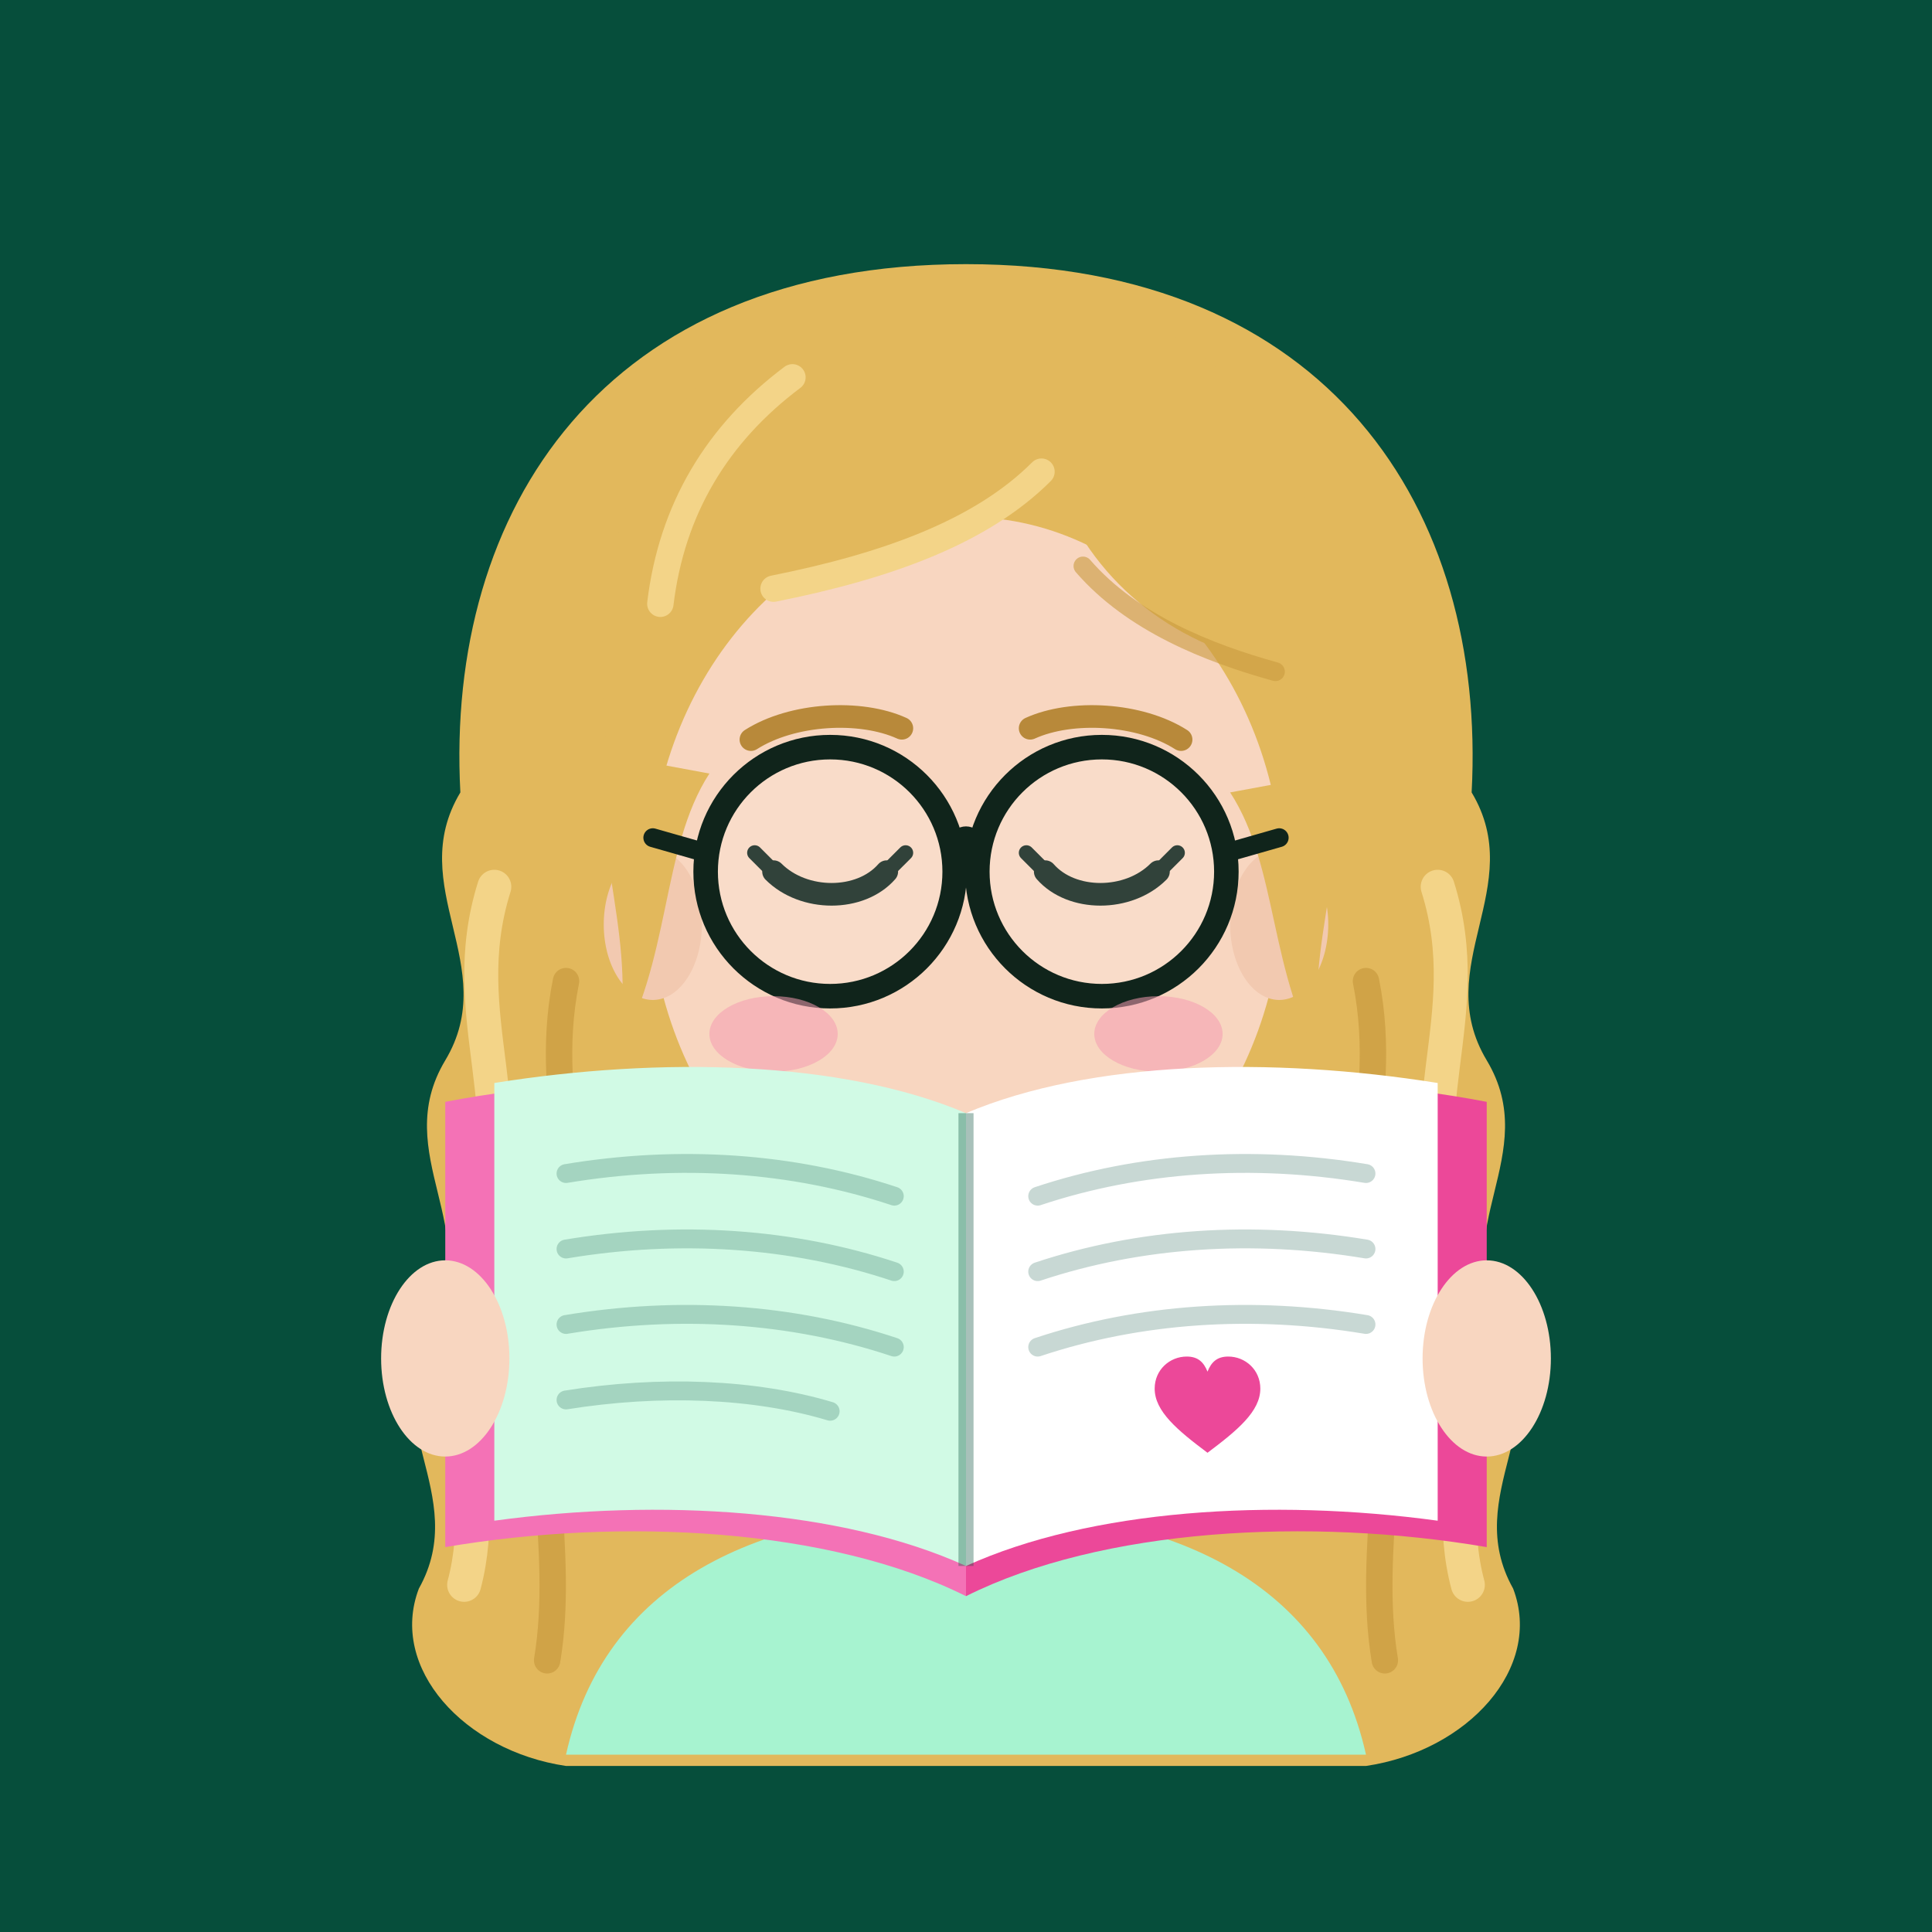
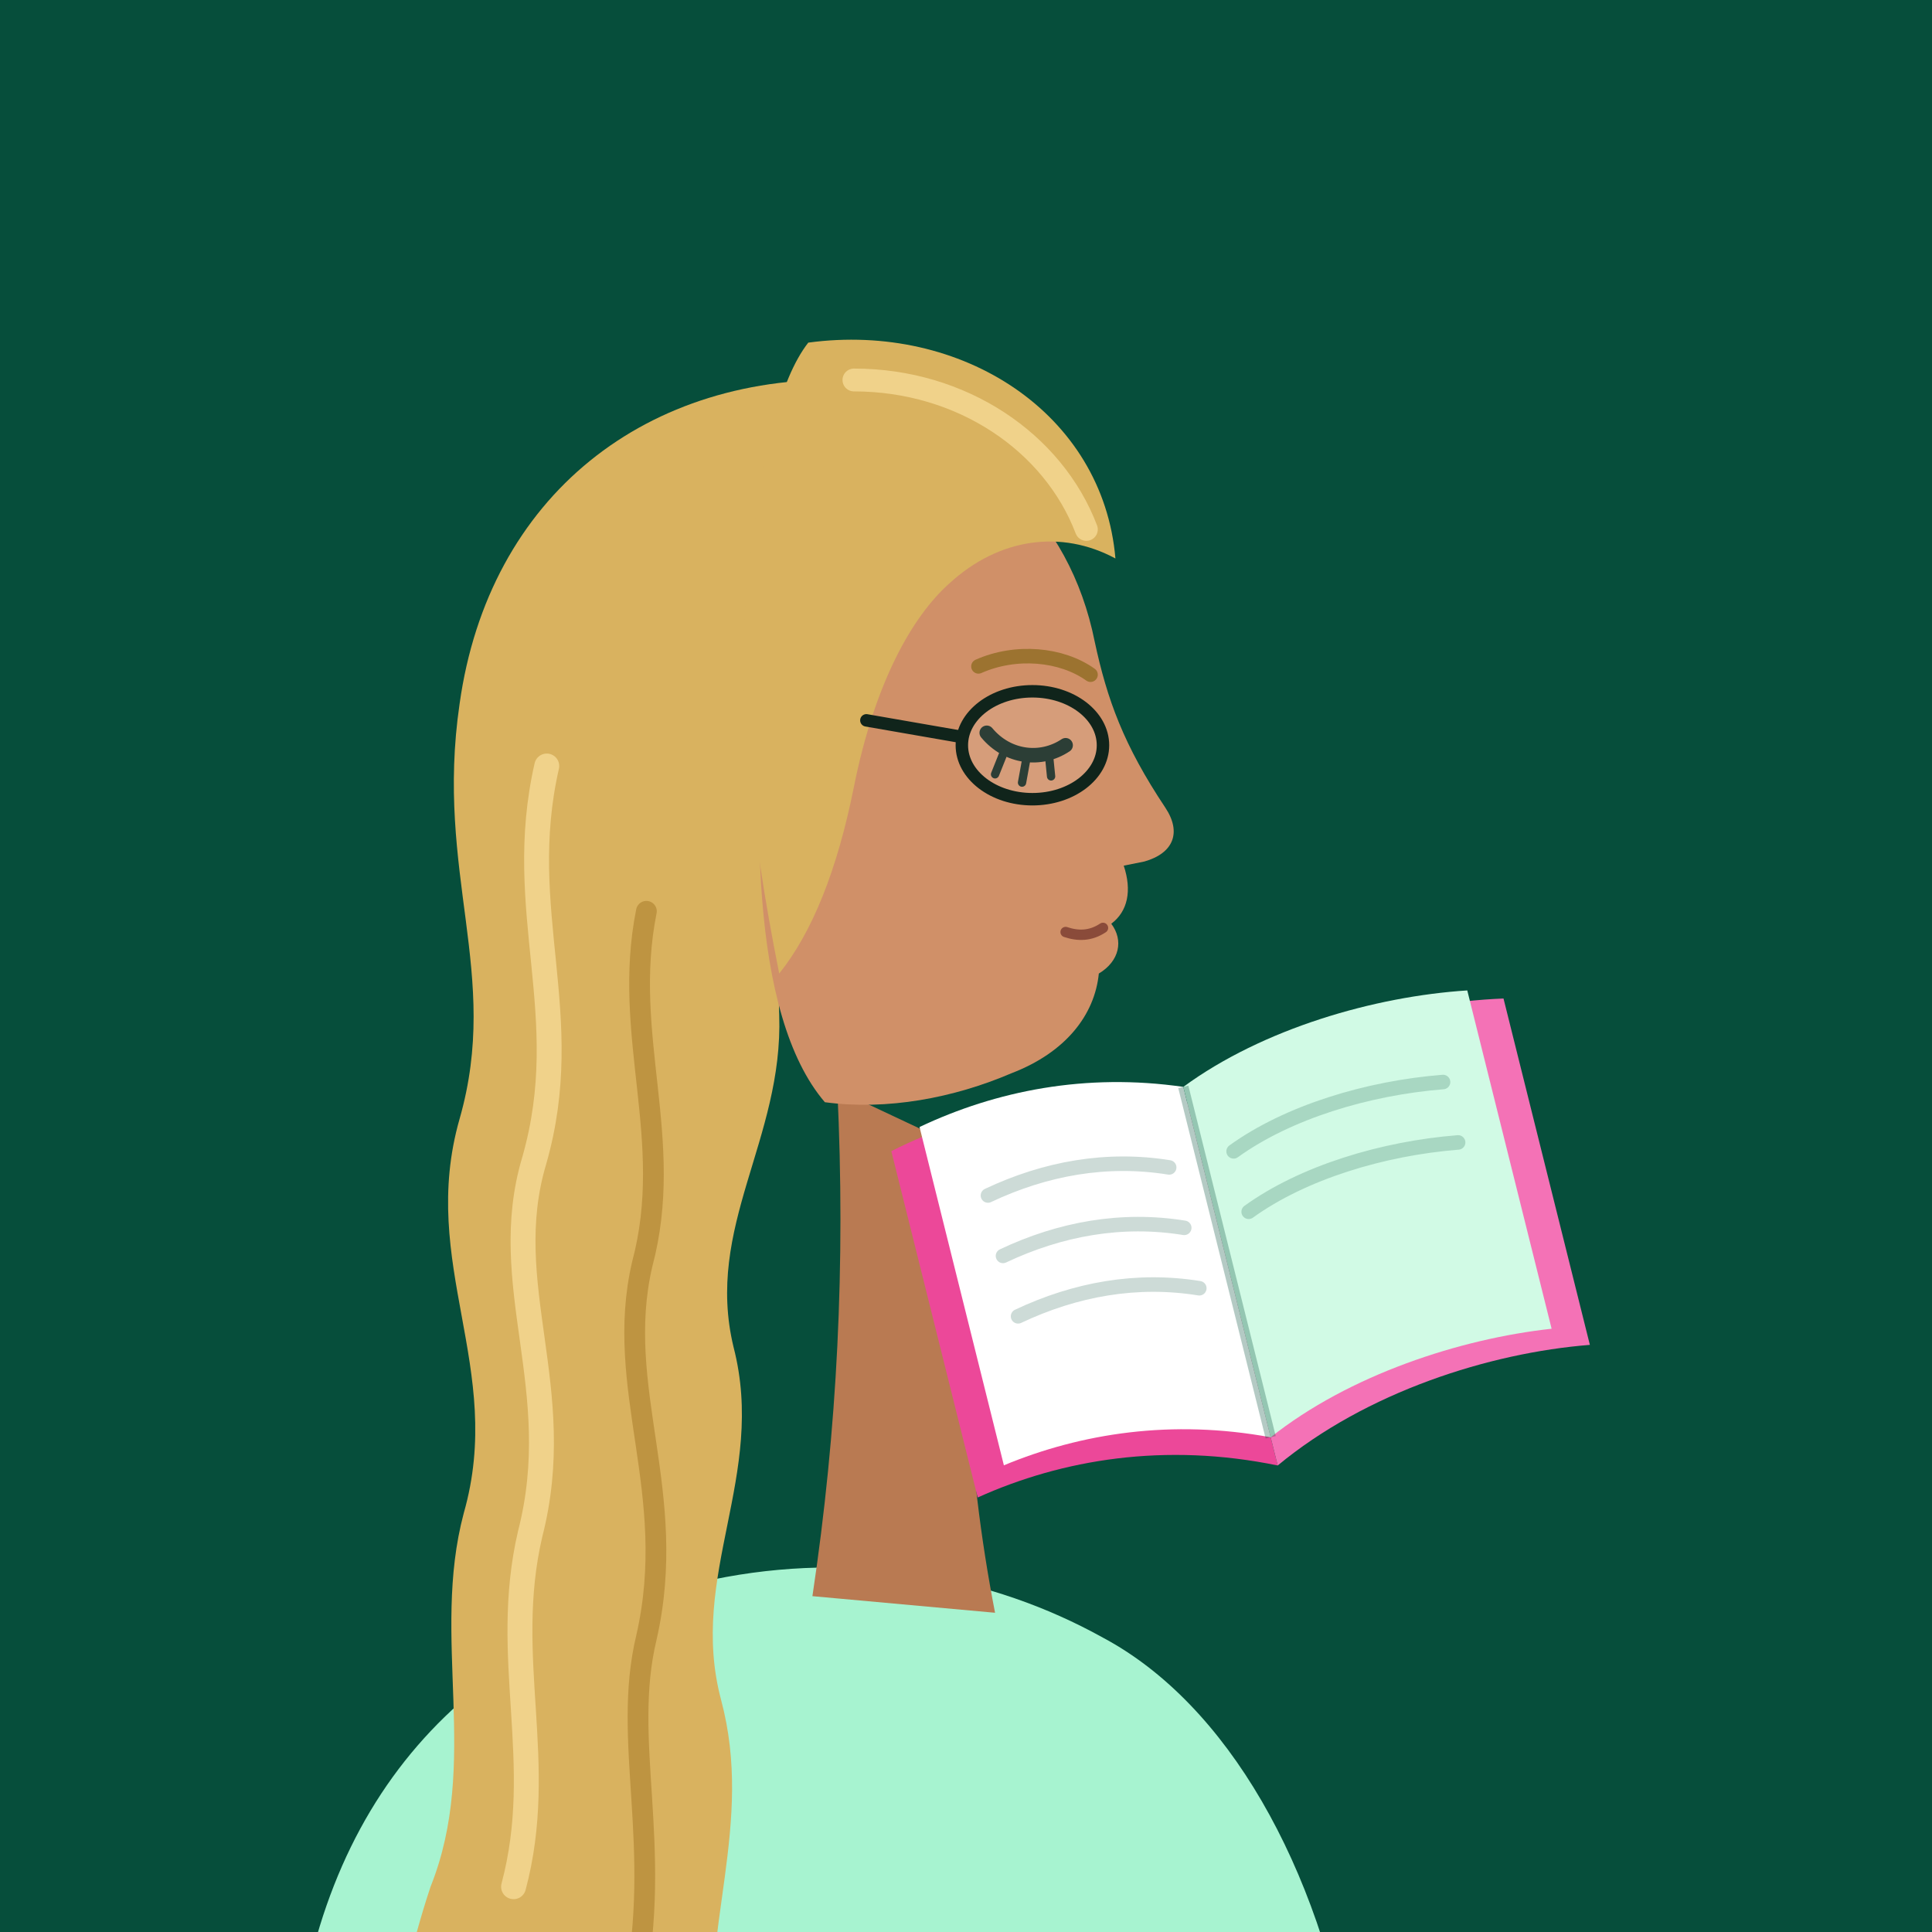
<svg xmlns="http://www.w3.org/2000/svg" viewBox="0 0 1024 1024">
  <rect width="1024" height="1024" fill="#064e3b" />
-   <path d="M512 140            C 320 140, 236 270, 244 420            C 214 470, 266 512, 236 562            C 206 612, 258 652, 228 702            C 198 752, 250 792, 222 842            C 206 884, 246 928, 300 936            L 724 936            C 778 928, 818 884, 802 842            C 774 792, 826 752, 796 702            C 766 652, 818 612, 788 562            C 758 512, 810 470, 780 420            C 788 270, 704 140, 512 140 Z" fill="#e2b85c" />
-   <path d="M262 470 C 240 540, 280 590, 252 660 C 228 720, 262 780, 246 840" stroke="#f3d488" stroke-width="18" fill="none" stroke-linecap="round" />
-   <path d="M762 470 C 784 540, 744 590, 772 660 C 796 720, 762 780, 778 840" stroke="#f3d488" stroke-width="18" fill="none" stroke-linecap="round" />
-   <path d="M300 520 C 286 590, 318 640, 296 710 C 280 760, 300 820, 290 880" stroke="#c99a3e" stroke-width="14" fill="none" stroke-linecap="round" opacity=".7" />
-   <path d="M724 520 C 738 590, 706 640, 728 710 C 744 760, 724 820, 734 880" stroke="#c99a3e" stroke-width="14" fill="none" stroke-linecap="round" opacity=".7" />
-   <path d="M300 930 C 320 840, 400 800, 512 800 C 624 800, 704 840, 724 930 Z" fill="#a7f3d0" />
-   <rect x="462" y="610" width="100" height="150" rx="40" fill="#efc2a6" />
-   <ellipse cx="512" cy="470" rx="168" ry="196" fill="#f8d6c0" />
-   <ellipse cx="346" cy="490" rx="26" ry="40" fill="#f2c9b0" />
-   <ellipse cx="678" cy="490" rx="26" ry="40" fill="#f2c9b0" />
-   <path d="M512 150            C 372 150, 304 250, 322 400            C 336 352, 366 318, 410 312            C 470 304, 520 284, 556 246            C 572 300, 612 336, 664 350            C 690 358, 704 380, 706 410            C 724 250, 650 150, 512 150 Z" fill="#e2b85c" />
-   <path d="M322 400 C 312 450, 340 500, 326 560 C 356 510, 350 450, 376 410 Z" fill="#e2b85c" />
-   <path d="M706 410 C 716 460, 688 510, 702 566 C 672 516, 678 460, 652 420 Z" fill="#e2b85c" />
-   <path d="M410 312 C 470 300, 520 282, 552 250" stroke="#f3d488" stroke-width="14" fill="none" stroke-linecap="round" />
-   <path d="M574 300 C 600 330, 640 346, 676 356" stroke="#c99a3e" stroke-width="10" fill="none" stroke-linecap="round" opacity=".6" />
-   <path d="M420 200 C 380 230, 356 270, 350 320" stroke="#f3d488" stroke-width="14" fill="none" stroke-linecap="round" />
-   <path d="M398 392 C 420 378, 456 376, 478 386" stroke="#b8893a" stroke-width="12" fill="none" stroke-linecap="round" />
-   <path d="M546 386 C 568 376, 604 378, 626 392" stroke="#b8893a" stroke-width="12" fill="none" stroke-linecap="round" />
-   <path d="M410 462 C 426 478, 456 478, 470 462" stroke="#10241b" stroke-width="12" fill="none" stroke-linecap="round" />
-   <path d="M554 462 C 568 478, 598 478, 614 462" stroke="#10241b" stroke-width="12" fill="none" stroke-linecap="round" />
-   <path d="M410 462 L 400 452 M470 462 L 480 452" stroke="#10241b" stroke-width="8" stroke-linecap="round" />
-   <path d="M554 462 L 544 452 M614 462 L 624 452" stroke="#10241b" stroke-width="8" stroke-linecap="round" />
-   <circle cx="440" cy="462" r="66" fill="#ffffff" fill-opacity=".14" stroke="#10241b" stroke-width="13" />
-   <circle cx="584" cy="462" r="66" fill="#ffffff" fill-opacity=".14" stroke="#10241b" stroke-width="13" />
-   <path d="M506 456 C 506 440, 518 440, 518 456" stroke="#10241b" stroke-width="12" fill="none" />
-   <path d="M374 452 L 346 444 M650 452 L 678 444" stroke="#10241b" stroke-width="10" stroke-linecap="round" />
-   <ellipse cx="410" cy="548" rx="34" ry="20" fill="#f49ab0" opacity=".55" />
-   <ellipse cx="614" cy="548" rx="34" ry="20" fill="#f49ab0" opacity=".55" />
-   <path d="M512 600 C 440 570, 330 566, 236 584 L 236 820 C 330 804, 440 810, 512 846 Z" fill="#f472b6" />
-   <path d="M512 600 C 584 570, 694 566, 788 584 L 788 820 C 694 804, 584 810, 512 846 Z" fill="#ec4899" />
-   <path d="M512 590 C 446 562, 350 560, 262 574 L 262 806 C 350 794, 446 800, 512 830 Z" fill="#d1fae5" />
-   <path d="M512 590 C 578 562, 674 560, 762 574 L 762 806 C 674 794, 578 800, 512 830 Z" fill="#ffffff" />
-   <path d="M512 590 L 512 830" stroke="#064e3b" stroke-opacity=".35" stroke-width="8" />
-   <path d="M300 622 C 360 612, 420 616, 474 634 M300 662 C 360 652, 420 656, 474 674 M300 702 C 360 692, 420 696, 474 714 M300 742 C 350 734, 400 736, 440 748" stroke="#064e3b" stroke-opacity=".22" stroke-width="10" fill="none" stroke-linecap="round" />
-   <path d="M724 622 C 664 612, 604 616, 550 634 M724 662 C 664 652, 604 656, 550 674 M724 702 C 664 692, 604 696, 550 714" stroke="#064e3b" stroke-opacity=".22" stroke-width="10" fill="none" stroke-linecap="round" />
-   <path d="M640 770 C 624 758, 612 748, 612 736 C 612 726, 620 719, 629 719 C 635 719, 638 722, 640 727 C 642 722, 645 719, 651 719 C 660 719, 668 726, 668 736 C 668 748, 656 758, 640 770 Z" fill="#ec4899" />
-   <ellipse cx="236" cy="720" rx="34" ry="52" fill="#f8d6c0" />
-   <ellipse cx="788" cy="720" rx="34" ry="52" fill="#f8d6c0" />
+   <g transform="translate(512 560) scale(1.1) translate(-574 -540)">
+     <path d="M250 1024 C 262 900, 330 820, 452 792 C 520 778, 586 790, 640 820 C 700 852, 744 930, 760 1024 Z" fill="#a7f3d0" />
+     <path d="M512 556 C 516 640, 512 720, 500 800 L 588 808 C 574 736, 570 660, 580 588 Z" fill="#b97a52" />
+     <path d="M520 214            C 420 210, 344 270, 330 370            C 318 452, 350 500, 330 570            C 310 640, 352 690, 332 760            C 316 820, 340 880, 316 940            C 306 970, 300 1000, 296 1024            L 452 1024            C 446 960, 472 910, 456 850            C 440 790, 478 742, 462 680            C 448 622, 486 580, 484 520            C 482 470, 500 430, 520 400 Z" fill="#d9b25f" />
+     <path d="M372 400 C 356 470, 386 520, 366 590 C 348 650, 382 700, 364 770 C 350 830, 372 880, 356 940" stroke="#f0d28a" stroke-width="12" fill="none" stroke-linecap="round" />
+     <path d="M420 470 C 408 530, 434 580, 418 640 C 404 700, 436 750, 420 820 C 408 870, 428 920, 414 990" stroke="#b88c3a" stroke-width="10" fill="none" stroke-linecap="round" opacity=".8" />
+     <path d="M520 236            C 580 238, 624 280, 636 340            C 642 368, 650 390, 670 420            C 678 432, 674 442, 660 446            L 650 448            C 654 460, 652 470, 644 476            C 650 484, 648 494, 638 500            C 636 520, 622 538, 596 548            C 568 560, 536 566, 506 562            C 470 520, 470 420, 480 330            C 486 280, 500 246, 520 236 Z" fill="#d09068" />
+     <path d="M498 196            C 572 186, 640 230, 646 300            C 620 286, 590 290, 566 312            C 548 328, 530 360, 520 410            C 512 450, 500 480, 484 500            C 470 430, 462 360, 470 300            C 476 250, 484 214, 498 196 Z" fill="#d9b25f" />
+     <path d="M520 214 C 572 214, 616 244, 632 286" stroke="#f0d28a" stroke-width="11" fill="none" stroke-linecap="round" />
+     <path d="M584 384 C 594 396, 610 398, 622 390" stroke="#10241b" stroke-width="7" fill="none" stroke-linecap="round" />
+     <path d="M592 394 L 588 404 M603 397 L 601 408 M614 395 L 615 405" stroke="#10241b" stroke-width="4" stroke-linecap="round" />
+     <path d="M580 352 C 598 344, 620 346, 634 356" stroke="#9c7330" stroke-width="7" fill="none" stroke-linecap="round" />
+     <ellipse cx="606" cy="390" rx="34" ry="26" fill="#ffffff" fill-opacity=".12" stroke="#10241b" stroke-width="6" />
+     <path d="M572 386 L 526 378" stroke="#10241b" stroke-width="6" stroke-linecap="round" />
+     <path d="M640 478 C 634 482, 628 482, 622 480" stroke="#8a4b3a" stroke-width="5" fill="none" stroke-linecap="round" />
+     <g transform="rotate(-14 700 640)">
+       <path d="M700 560 C 650 540, 600 538, 556 548 L 556 720 C 600 712, 650 716, 700 740 Z" fill="#ec4899" />
+       <path d="M700 560 C 750 540, 812 538, 860 548 L 860 720 C 812 712, 750 716, 700 740 Z" fill="#f472b6" />
+       <path d="M700 552 C 656 534, 612 532, 572 540 L 572 708 C 612 702, 656 706, 700 726 Z" fill="#ffffff" />
+       <path d="M700 552 C 744 534, 800 532, 844 540 L 844 708 C 800 702, 744 706, 700 726 Z" fill="#d1fae5" />
+       <path d="M700 552 L 700 726" stroke="#064e3b" stroke-opacity=".3" stroke-width="5" />
+       <path d="M596 580 C 626 574, 656 576, 684 588 M596 610 C 626 604, 656 606, 684 618 M596 640 C 626 634, 656 636, 684 648 M716 588 C 746 576, 786 574, 822 580 M716 618 C 746 606, 786 604, 822 610" stroke="#064e3b" stroke-opacity=".2" stroke-width="7" fill="none" stroke-linecap="round" />
+     </g>
+   </g>
</svg>
